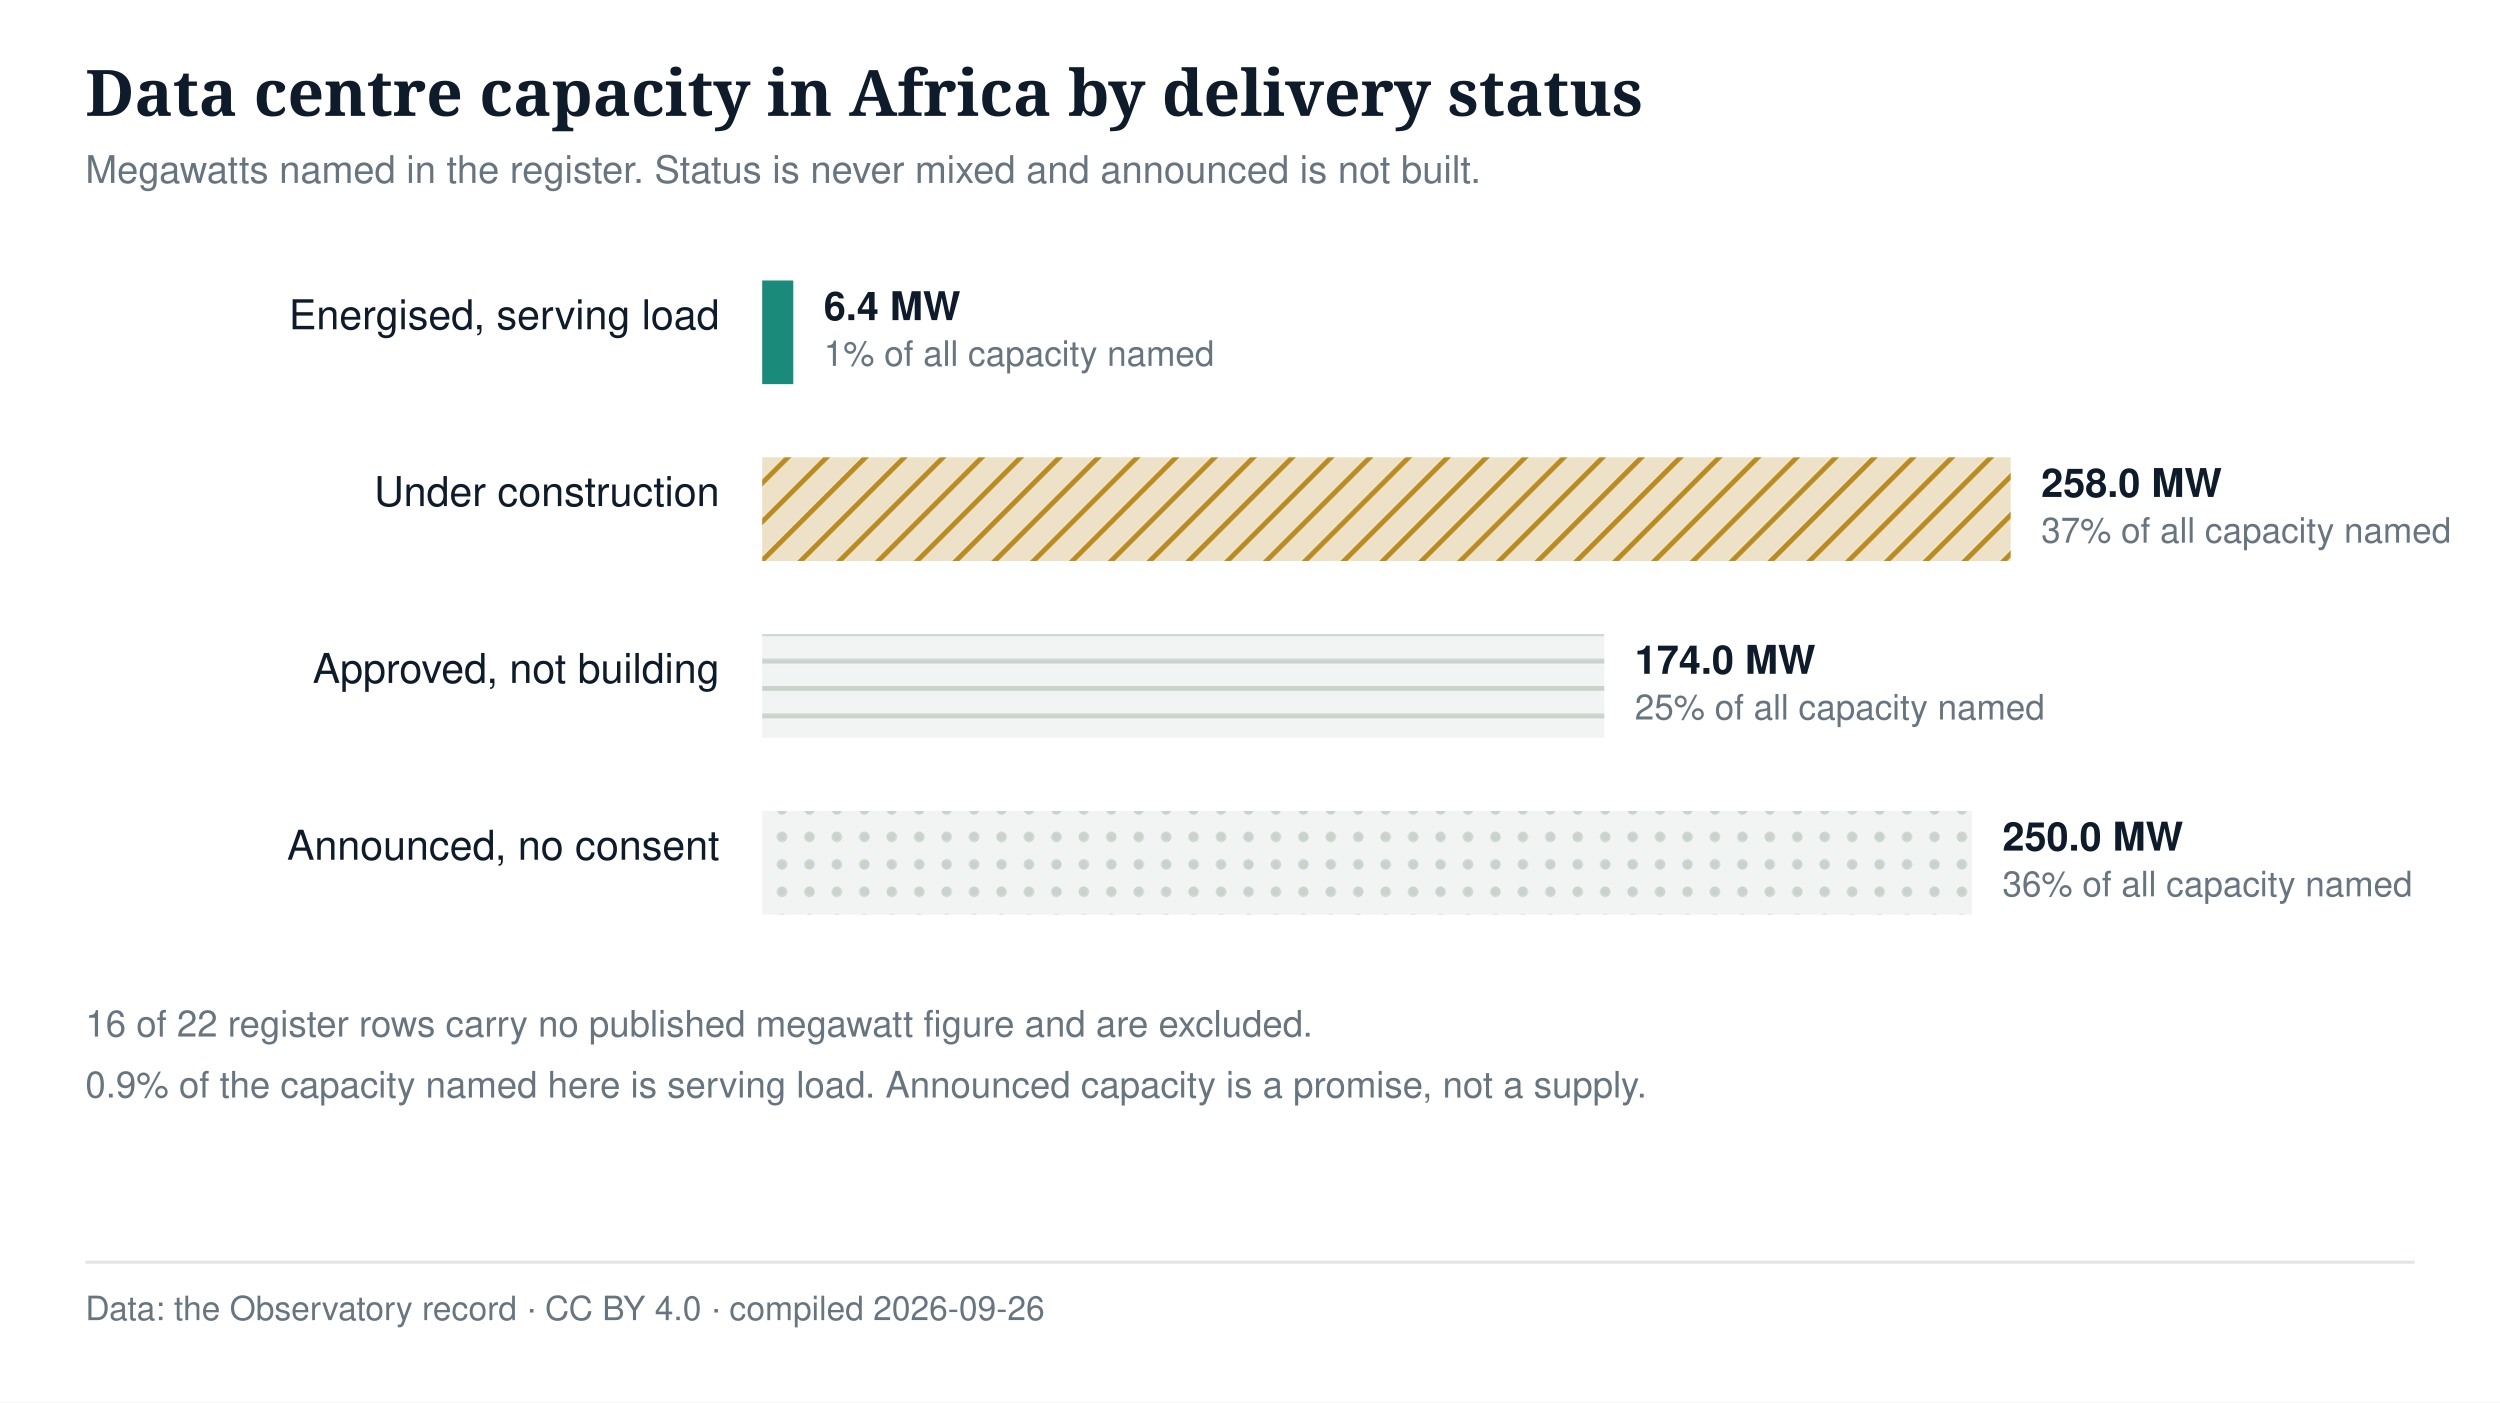
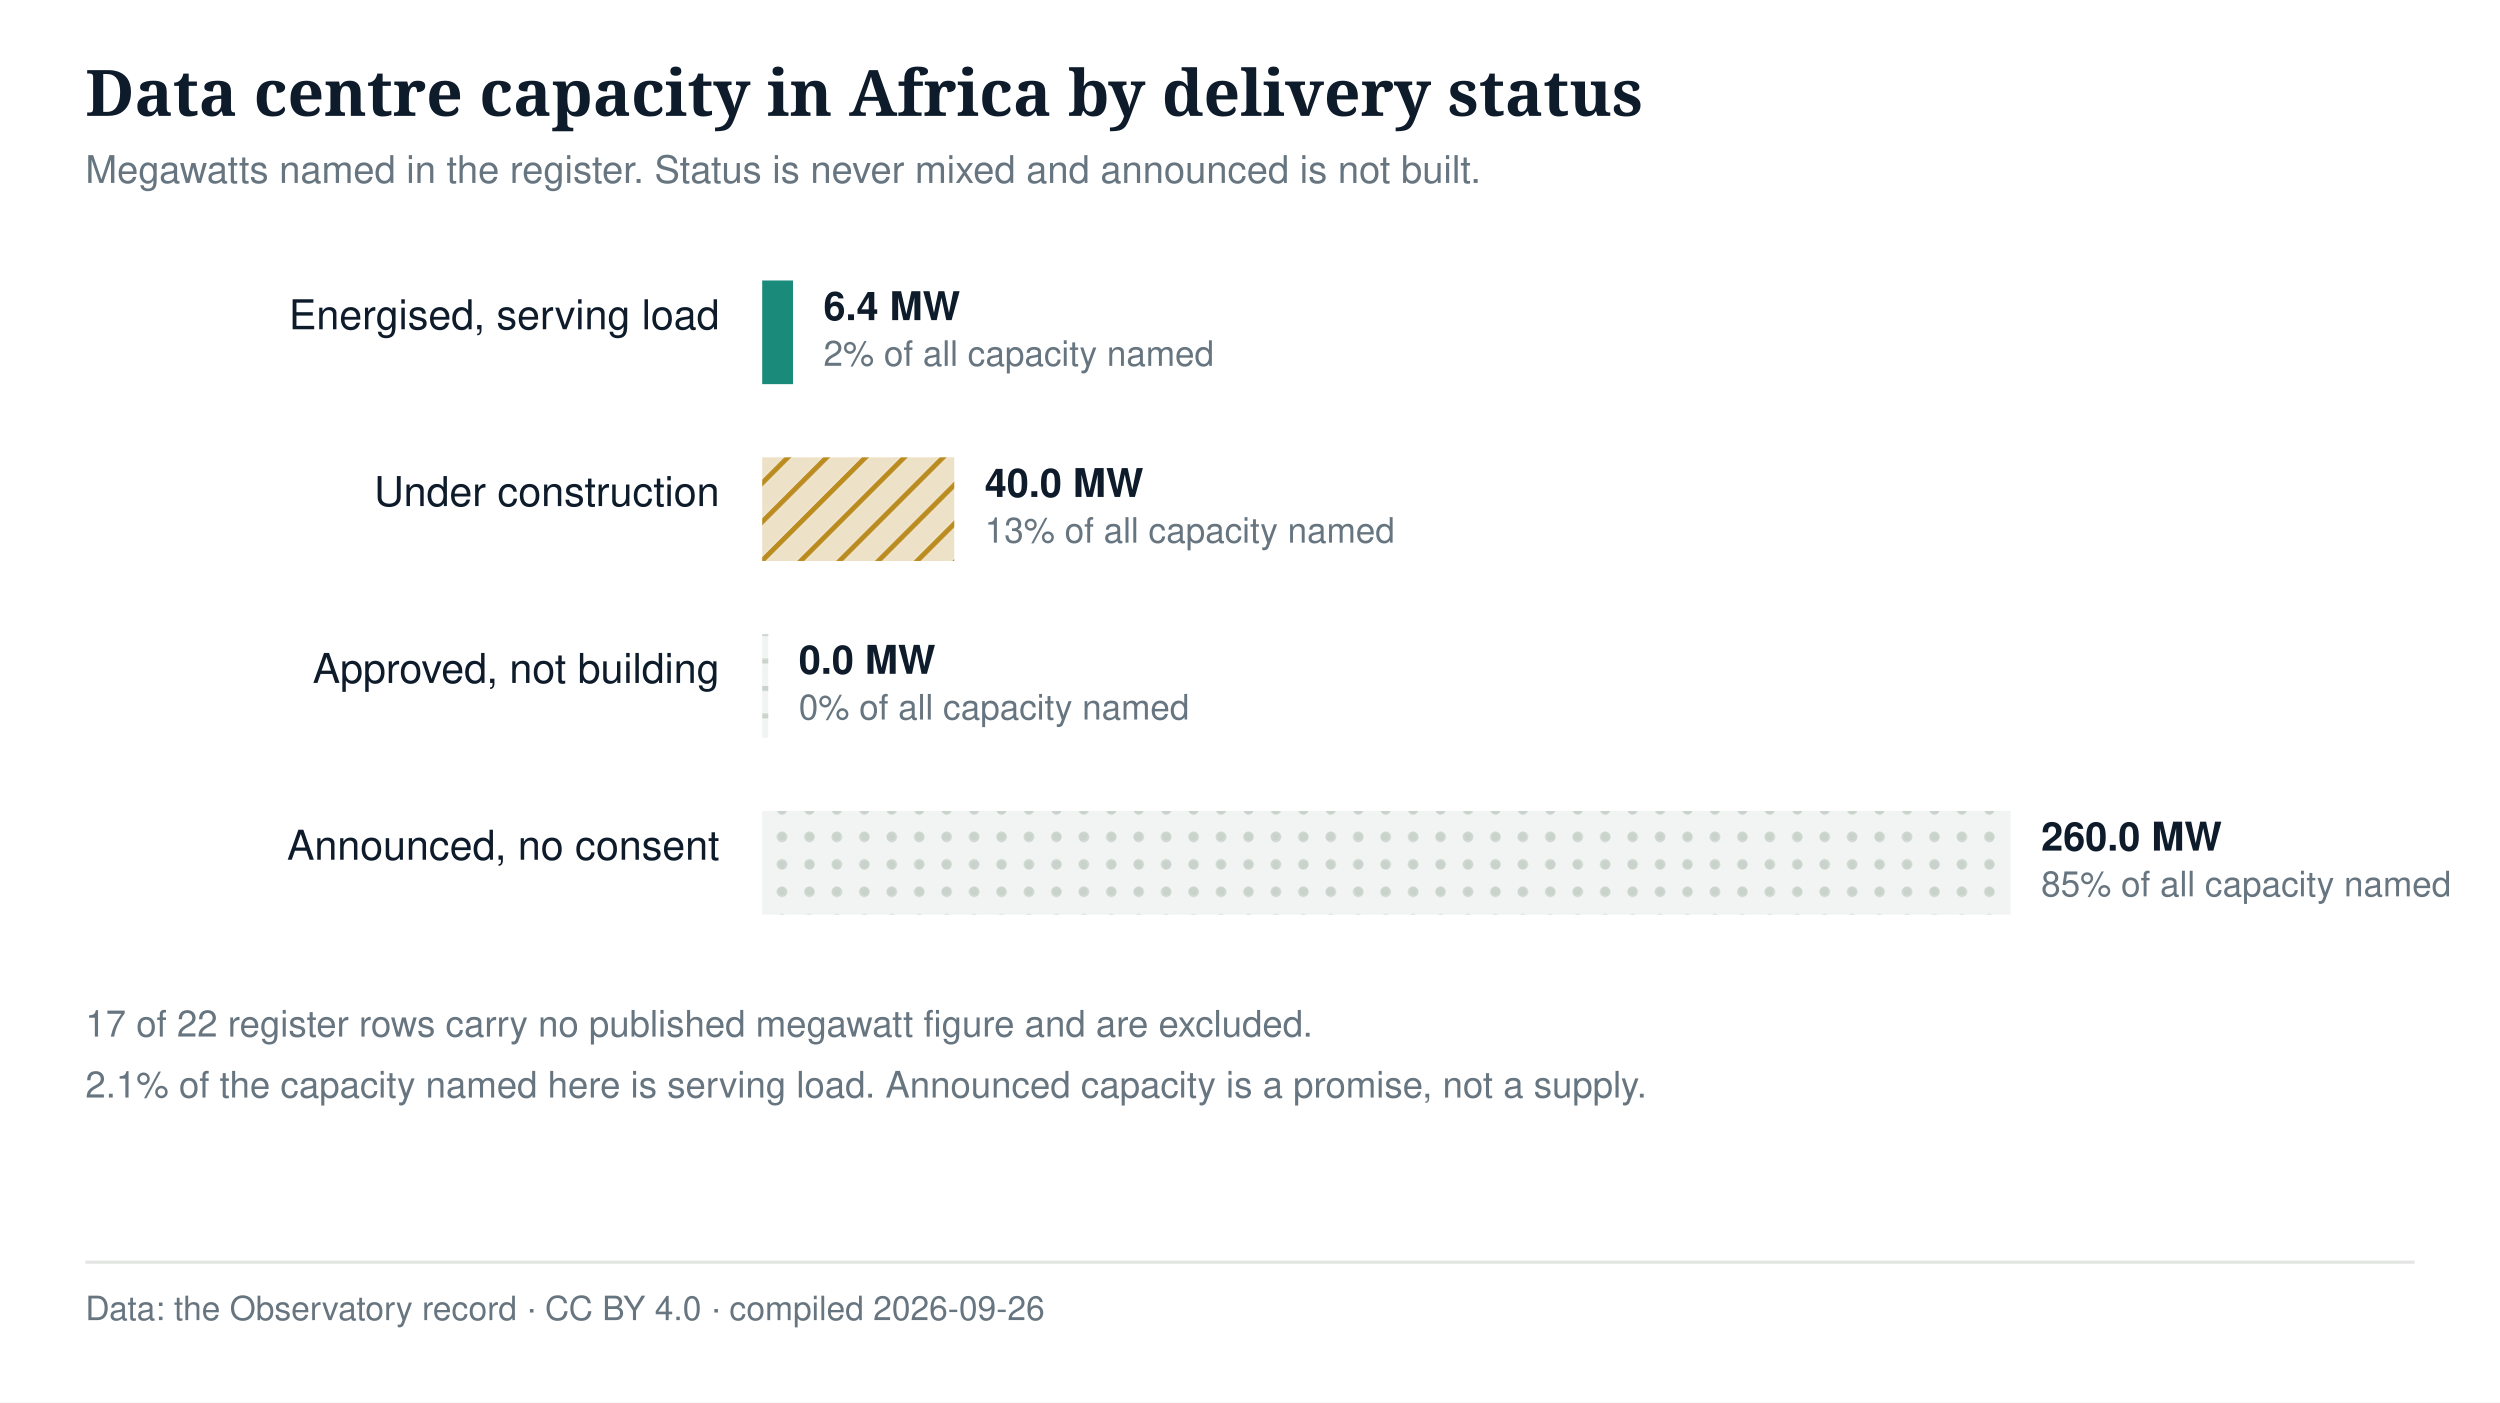
- <svg xmlns="http://www.w3.org/2000/svg" viewBox="0 0 820 460" width="820" height="460" role="img" aria-label="0.9% of the capacity named in the register is serving load: 6.4 MW energised against 688.4 MW named across four delivery statuses.">
+ <svg xmlns="http://www.w3.org/2000/svg" viewBox="0 0 820 460" width="820" height="460" role="img" aria-label="2.1% of the capacity named in the register is serving load: 6.4 MW energised against 306.4 MW named across four delivery statuses.">
  <rect width="820" height="460" fill="#FFFFFF" />
  <text x="28" y="38" font-family="'Source Serif 4',Georgia,serif" font-size="21" font-weight="600" fill="#0D1B2A">Data centre capacity in Africa by delivery status</text>
  <text x="28" y="60.0" font-family="IBM Plex Sans,-apple-system,'Segoe UI',Helvetica,Arial,sans-serif" font-size="12.5" fill="#66757F">Megawatts named in the register. Status is never mixed and announced is not built.</text>
  <defs>
    <pattern id="h-underc" width="9" height="9" patternUnits="userSpaceOnUse" patternTransform="rotate(45)">
      <rect width="9" height="9" fill="#B98A1F" opacity="0.25" />
      <line x1="0" y1="0" x2="0" y2="9" stroke="#B98A1F" stroke-width="3.2" />
    </pattern>
    <pattern id="h-approved" width="9" height="9" patternUnits="userSpaceOnUse" patternTransform="rotate(0)">
      <rect width="9" height="9" fill="#C9D2CB" opacity="0.25" />
      <line x1="0" y1="0" x2="9" y2="0" stroke="#C9D2CB" stroke-width="3.2" />
    </pattern>
    <pattern id="h-announced" width="9" height="9" patternUnits="userSpaceOnUse" patternTransform="rotate(0)">
      <rect width="9" height="9" fill="#C9D2CB" opacity="0.25" />
      <circle cx="4.5" cy="4.5" r="1.7" fill="#C9D2CB" />
    </pattern>
  </defs>
  <text x="236" y="108" text-anchor="end" font-family="IBM Plex Sans,-apple-system,'Segoe UI',Helvetica,Arial,sans-serif" font-size="13.5" fill="#0D1B2A">Energised, serving load</text>
-   <rect x="250" y="92" width="10.2" height="34" fill="#1A8A7A" />
-   <text x="270.2" y="105" font-family="IBM Plex Sans,-apple-system,'Segoe UI',Helvetica,Arial,sans-serif" font-size="13" font-weight="600" fill="#0D1B2A">6.4 MW</text>
-   <text x="270.2" y="120" font-family="IBM Plex Sans,-apple-system,'Segoe UI',Helvetica,Arial,sans-serif" font-size="11.5" fill="#66757F">1% of all capacity named</text>
+   <rect x="250" y="92" width="10.1" height="34" fill="#1A8A7A" />
+   <text x="270.1" y="105" font-family="IBM Plex Sans,-apple-system,'Segoe UI',Helvetica,Arial,sans-serif" font-size="13" font-weight="600" fill="#0D1B2A">6.4 MW</text>
+   <text x="270.1" y="120" font-family="IBM Plex Sans,-apple-system,'Segoe UI',Helvetica,Arial,sans-serif" font-size="11.5" fill="#66757F">2% of all capacity named</text>
  <text x="236" y="166" text-anchor="end" font-family="IBM Plex Sans,-apple-system,'Segoe UI',Helvetica,Arial,sans-serif" font-size="13.5" fill="#0D1B2A">Under construction</text>
-   <rect x="250" y="150" width="409.5" height="34" fill="url(#h-underc)" />
-   <text x="669.5" y="163" font-family="IBM Plex Sans,-apple-system,'Segoe UI',Helvetica,Arial,sans-serif" font-size="13" font-weight="600" fill="#0D1B2A">258.0 MW</text>
-   <text x="669.5" y="178" font-family="IBM Plex Sans,-apple-system,'Segoe UI',Helvetica,Arial,sans-serif" font-size="11.5" fill="#66757F">37% of all capacity named</text>
+   <rect x="250" y="150" width="63.0" height="34" fill="url(#h-underc)" />
+   <text x="323.0" y="163" font-family="IBM Plex Sans,-apple-system,'Segoe UI',Helvetica,Arial,sans-serif" font-size="13" font-weight="600" fill="#0D1B2A">40.0 MW</text>
+   <text x="323.0" y="178" font-family="IBM Plex Sans,-apple-system,'Segoe UI',Helvetica,Arial,sans-serif" font-size="11.5" fill="#66757F">13% of all capacity named</text>
  <text x="236" y="224" text-anchor="end" font-family="IBM Plex Sans,-apple-system,'Segoe UI',Helvetica,Arial,sans-serif" font-size="13.5" fill="#0D1B2A">Approved, not building</text>
-   <rect x="250" y="208" width="276.2" height="34" fill="url(#h-approved)" />
-   <text x="536.2" y="221" font-family="IBM Plex Sans,-apple-system,'Segoe UI',Helvetica,Arial,sans-serif" font-size="13" font-weight="600" fill="#0D1B2A">174.0 MW</text>
-   <text x="536.2" y="236" font-family="IBM Plex Sans,-apple-system,'Segoe UI',Helvetica,Arial,sans-serif" font-size="11.5" fill="#66757F">25% of all capacity named</text>
+   <rect x="250" y="208" width="2.0" height="34" fill="url(#h-approved)" />
+   <text x="262.0" y="221" font-family="IBM Plex Sans,-apple-system,'Segoe UI',Helvetica,Arial,sans-serif" font-size="13" font-weight="600" fill="#0D1B2A">0.0 MW</text>
+   <text x="262.0" y="236" font-family="IBM Plex Sans,-apple-system,'Segoe UI',Helvetica,Arial,sans-serif" font-size="11.5" fill="#66757F">0% of all capacity named</text>
  <text x="236" y="282" text-anchor="end" font-family="IBM Plex Sans,-apple-system,'Segoe UI',Helvetica,Arial,sans-serif" font-size="13.5" fill="#0D1B2A">Announced, no consent</text>
-   <rect x="250" y="266" width="396.8" height="34" fill="url(#h-announced)" />
-   <text x="656.8" y="279" font-family="IBM Plex Sans,-apple-system,'Segoe UI',Helvetica,Arial,sans-serif" font-size="13" font-weight="600" fill="#0D1B2A">250.0 MW</text>
-   <text x="656.8" y="294" font-family="IBM Plex Sans,-apple-system,'Segoe UI',Helvetica,Arial,sans-serif" font-size="11.5" fill="#66757F">36% of all capacity named</text>
-   <text x="28" y="340" font-family="IBM Plex Sans,-apple-system,'Segoe UI',Helvetica,Arial,sans-serif" font-size="12" fill="#66757F">16 of 22 register rows carry no published megawatt figure and are excluded.</text>
-   <text x="28" y="360" font-family="IBM Plex Sans,-apple-system,'Segoe UI',Helvetica,Arial,sans-serif" font-size="12" fill="#66757F">0.9% of the capacity named here is serving load. Announced capacity is a promise, not a supply.</text>
+   <rect x="250" y="266" width="409.5" height="34" fill="url(#h-announced)" />
+   <text x="669.5" y="279" font-family="IBM Plex Sans,-apple-system,'Segoe UI',Helvetica,Arial,sans-serif" font-size="13" font-weight="600" fill="#0D1B2A">260.0 MW</text>
+   <text x="669.5" y="294" font-family="IBM Plex Sans,-apple-system,'Segoe UI',Helvetica,Arial,sans-serif" font-size="11.5" fill="#66757F">85% of all capacity named</text>
+   <text x="28" y="340" font-family="IBM Plex Sans,-apple-system,'Segoe UI',Helvetica,Arial,sans-serif" font-size="12" fill="#66757F">17 of 22 register rows carry no published megawatt figure and are excluded.</text>
+   <text x="28" y="360" font-family="IBM Plex Sans,-apple-system,'Segoe UI',Helvetica,Arial,sans-serif" font-size="12" fill="#66757F">2.1% of the capacity named here is serving load. Announced capacity is a promise, not a supply.</text>
  <line x1="28" y1="414" x2="792" y2="414" stroke="#E2E5E2" />
  <text x="28" y="433" font-family="IBM Plex Sans,-apple-system,'Segoe UI',Helvetica,Arial,sans-serif" font-size="11" fill="#66757F">Data: the Observatory record · CC BY 4.0 · compiled 2026-09-26</text>
</svg>
